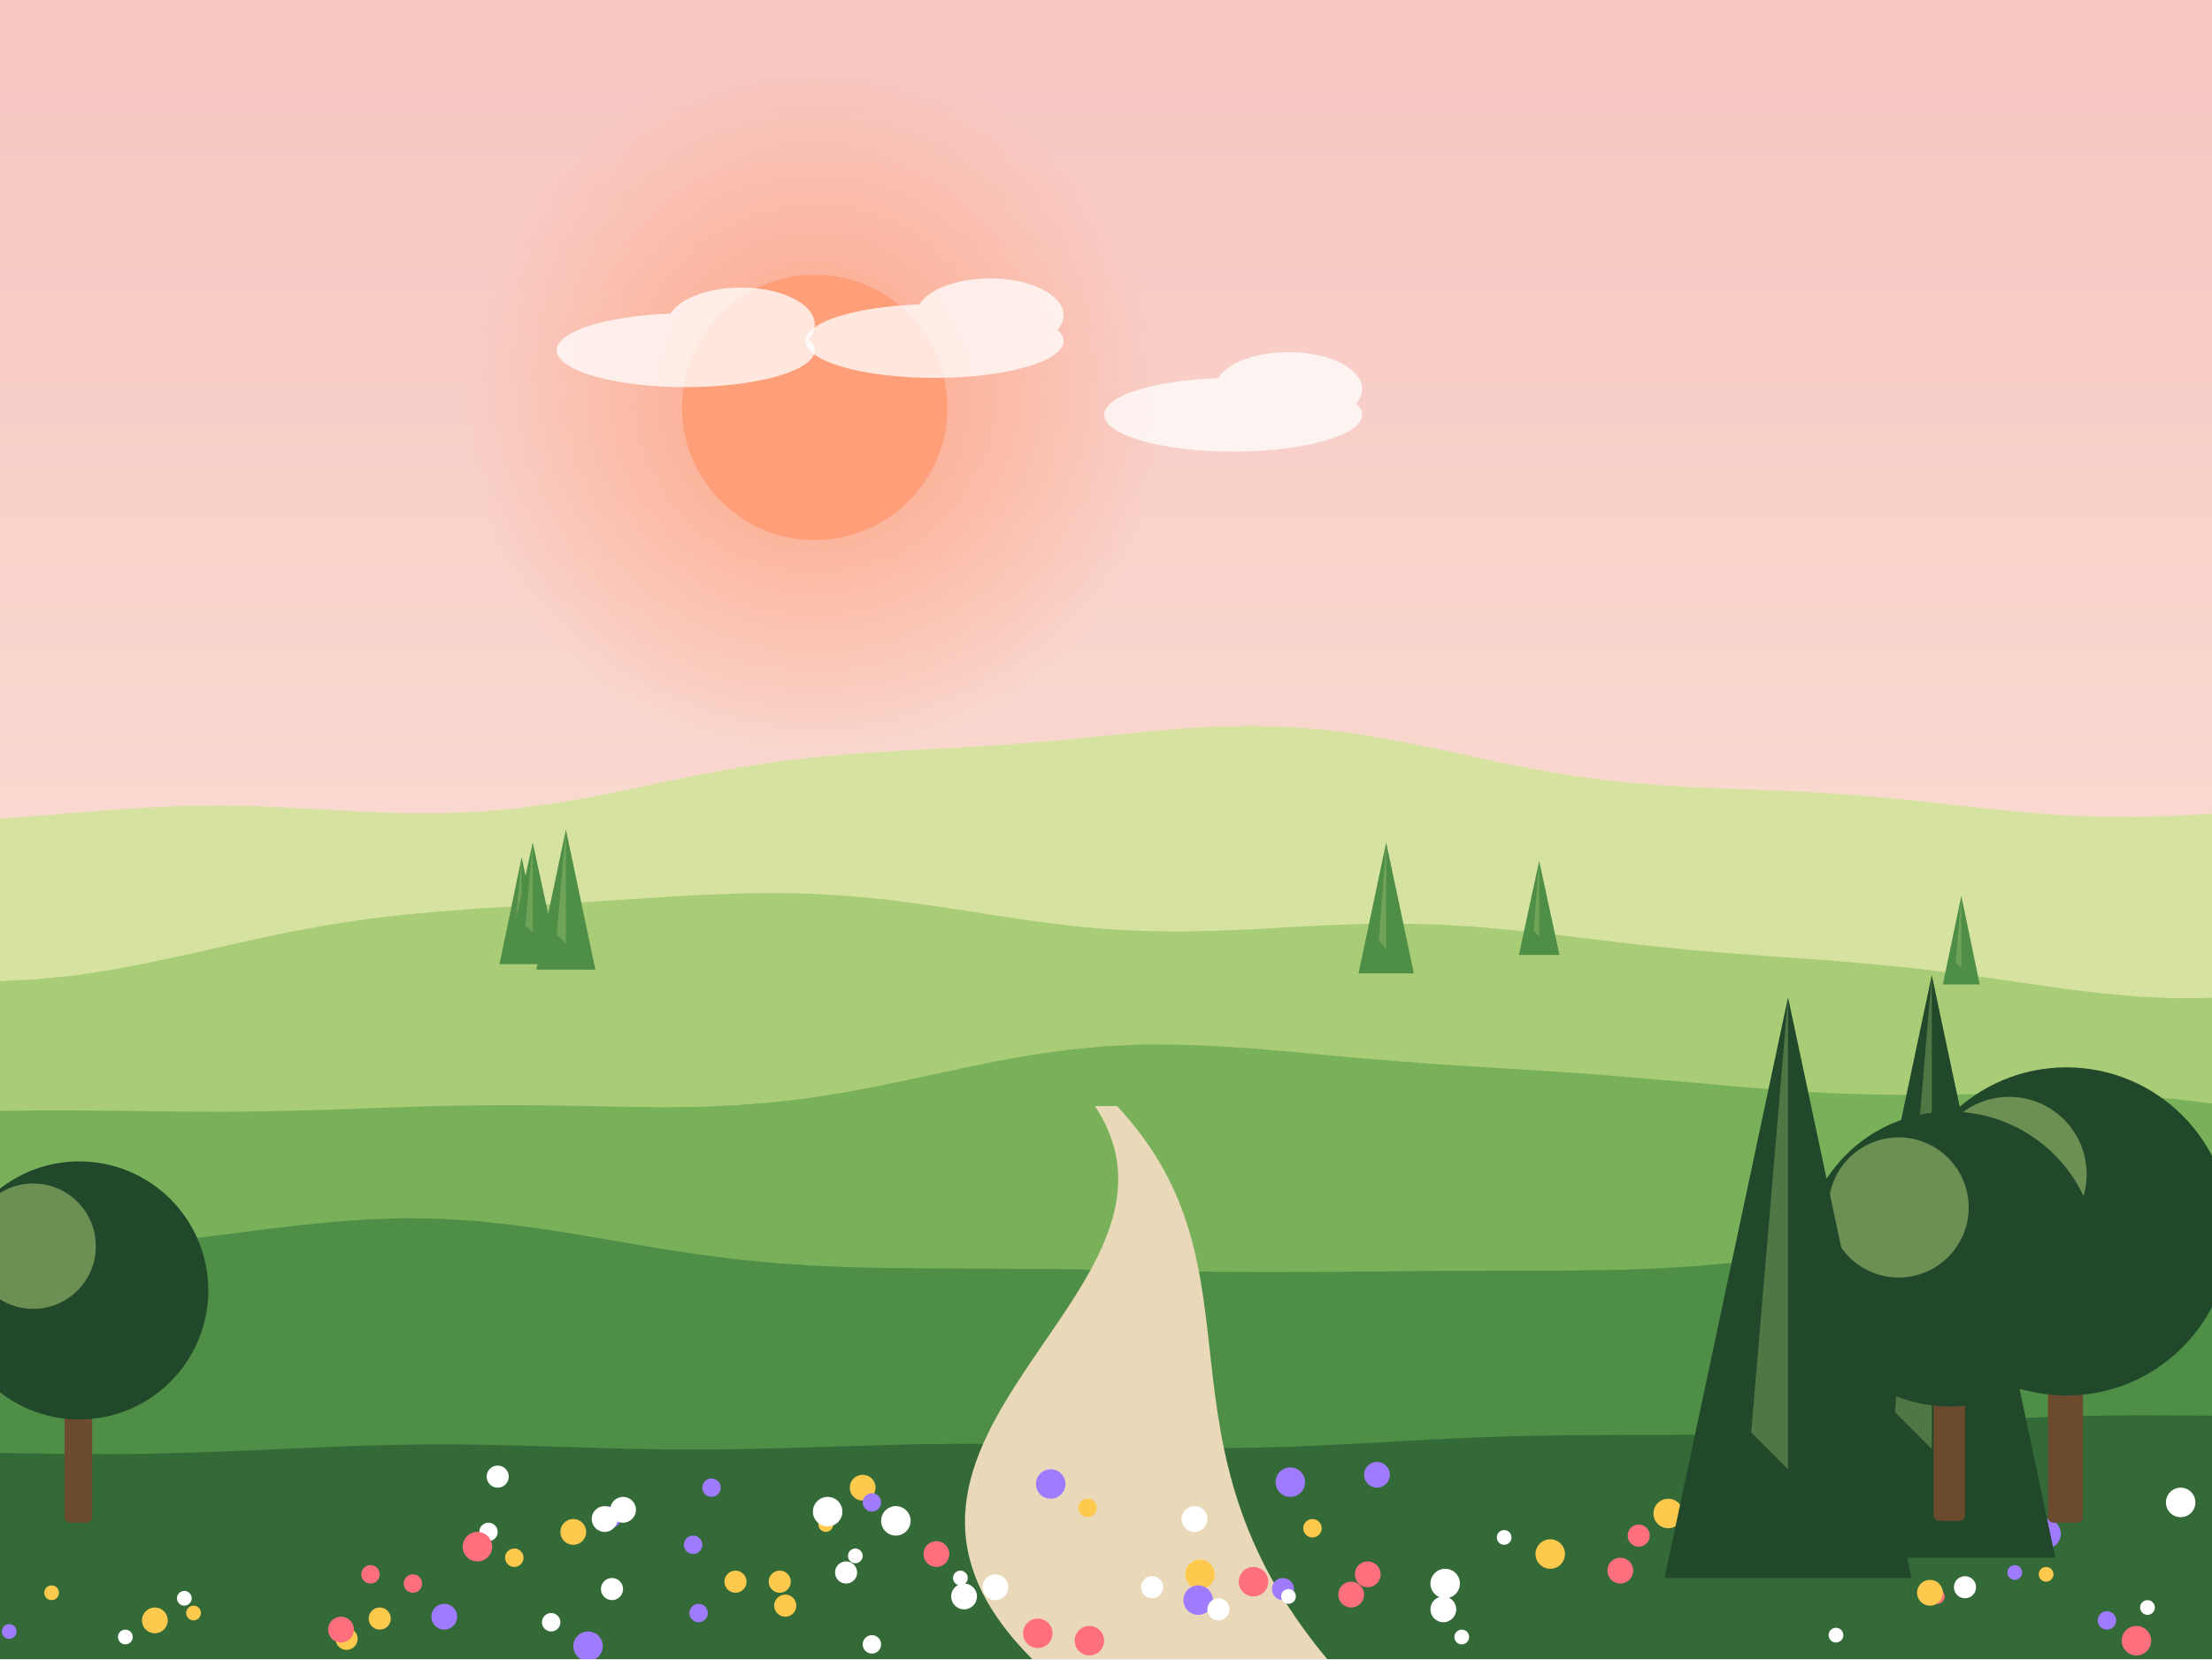
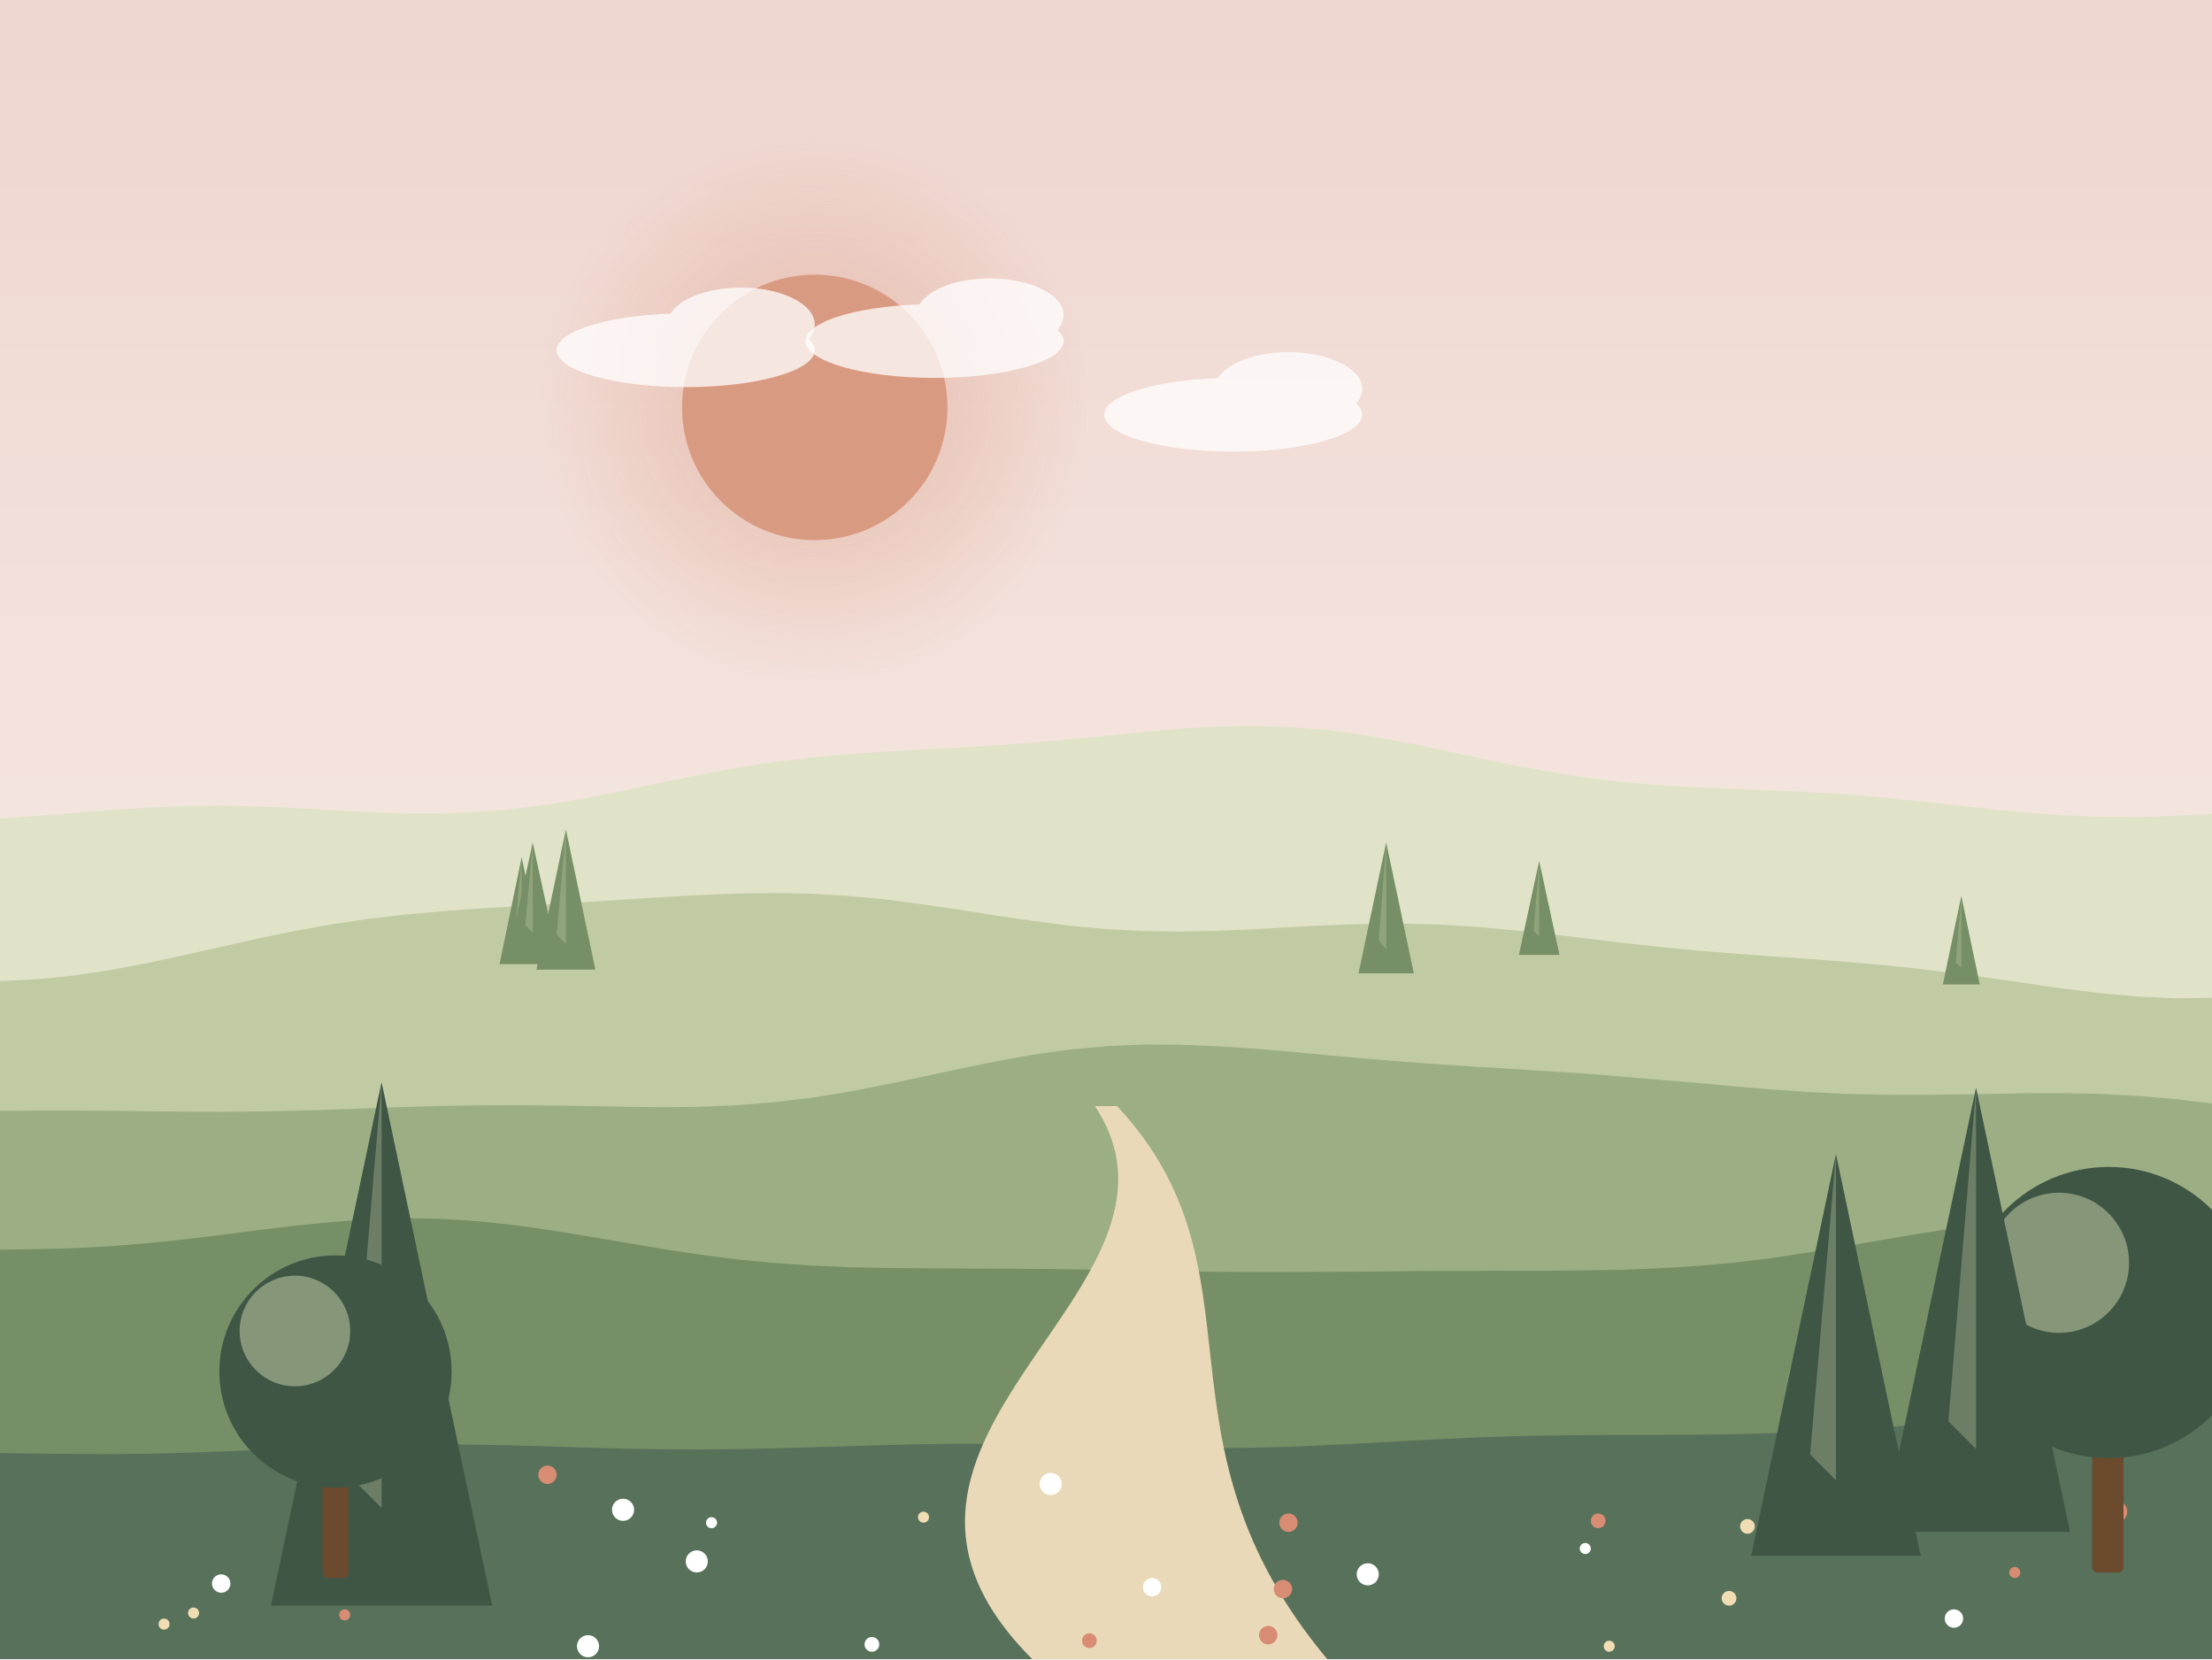
<svg xmlns="http://www.w3.org/2000/svg" viewBox="0 0 1200 900" preserveAspectRatio="xMidYMid slice">
  <defs>
    <linearGradient id="s" x1="0" y1="0" x2="0" y2="1">
-       <stop offset="0" stop-color="#F7C6C1" />
-       <stop offset="1" stop-color="#FCEBDD" />
+       <stop offset="0" stop-color="#EFD5CF" />
+       <stop offset="1" stop-color="#FAF4EE" />
    </linearGradient>
    <radialGradient id="g">
-       <stop offset="0" stop-color="#FF9F7A" stop-opacity=".9" />
-       <stop offset="1" stop-color="#FF9F7A" stop-opacity="0" />
+       <stop offset="0" stop-color="#D99A82" stop-opacity=".9" />
+       <stop offset="1" stop-color="#D99A82" stop-opacity="0" />
    </radialGradient>
  </defs>
  <rect width="1200" height="900" fill="url(#s)" />
-   <circle cx="442" cy="221" r="190" fill="url(#g)" />
-   <circle cx="442" cy="221" r="72" fill="#FF9F7A" />
+   <circle cx="442" cy="221" r="150" fill="url(#g)" opacity=".6" />
+   <circle cx="442" cy="221" r="72" fill="#D99A82" />
  <g fill="#FFFFFF" opacity=".75">
    <ellipse cx="372" cy="190" rx="70" ry="20" />
    <ellipse cx="402" cy="176" rx="40" ry="20" />
  </g>
  <g fill="#FFFFFF" opacity=".75">
    <ellipse cx="507" cy="185" rx="70" ry="20" />
    <ellipse cx="537" cy="171" rx="40" ry="20" />
  </g>
  <g fill="#FFFFFF" opacity=".75">
    <ellipse cx="669" cy="225" rx="70" ry="20" />
    <ellipse cx="699" cy="211" rx="40" ry="20" />
  </g>
-   <polygon fill="#D6E3A0" points="0,900 0,444.1 20,442.6 40,441.0 60,439.4 80,438.1 100,437.2 120,437.0 140,437.4 160,438.3 180,439.4 200,440.5 220,441.2 240,441.2 260,440.4 280,438.6 300,435.9 320,432.5 340,428.5 360,424.3 380,420.2 400,416.5 420,413.4 440,411.0 460,409.1 480,407.7 500,406.6 520,405.6 540,404.3 560,402.8 580,401.1 600,399.1 620,397.1 640,395.3 660,394.1 680,393.8 700,394.4 720,396.0 740,398.7 760,402.3 780,406.3 800,410.7 820,414.9 840,418.6 860,421.8 880,424.2 900,425.9 920,427.1 940,427.9 960,428.7 980,429.6 1000,430.8 1020,432.5 1040,434.5 1060,436.7 1080,438.9 1100,440.8 1120,442.3 1140,443.1 1160,443.2 1180,442.5 1200,441.4 1200,900" />
-   <polygon fill="#A9CC77" points="0,900 0,532.2 20,531.2 40,529.2 60,526.2 80,522.4 100,518.1 120,513.6 140,509.1 160,505.0 180,501.4 200,498.4 220,496.1 240,494.3 260,492.8 280,491.6 300,490.4 320,489.2 340,487.9 360,486.6 380,485.5 400,484.7 420,484.4 440,484.8 460,486.0 480,487.9 500,490.5 520,493.4 540,496.6 560,499.5 580,502.1 600,504.0 620,505.0 640,505.3 660,504.9 680,504.1 700,502.9 720,501.9 740,501.2 760,501.0 780,501.5 800,502.7 820,504.5 840,506.6 860,509.0 880,511.4 900,513.6 920,515.6 940,517.2 960,518.7 980,520.1 1000,521.6 1020,523.4 1040,525.4 1060,527.9 1080,530.6 1100,533.5 1120,536.4 1140,538.8 1160,540.6 1180,541.5 1200,541.3 1200,900" />
-   <polygon fill="#4F8E47" points="835,467 824,518 846,518" />
-   <polygon fill="#A9CC77" opacity=".35" points="835,467 832,505 835,508" />
-   <polygon fill="#4F8E47" points="752,457 737,528 767,528" />
-   <polygon fill="#A9CC77" opacity=".35" points="752,457 748,510 752,515" />
-   <polygon fill="#4F8E47" points="283,465 271,523 295,523" />
-   <polygon fill="#A9CC77" opacity=".35" points="283,465 279,509 283,512" />
-   <polygon fill="#4F8E47" points="289,457 276,517 302,517" />
-   <polygon fill="#A9CC77" opacity=".35" points="289,457 285,502 289,506" />
-   <polygon fill="#4F8E47" points="1064,486 1054,534 1074,534" />
-   <polygon fill="#A9CC77" opacity=".35" points="1064,486 1061,522 1064,525" />
-   <polygon fill="#4F8E47" points="307,450 291,526 323,526" />
-   <polygon fill="#A9CC77" opacity=".35" points="307,450 302,507 307,512" />
-   <polygon fill="#79B05A" points="0,900 0,602.6 20,602.4 40,602.4 60,602.5 80,602.8 100,603.0 120,603.1 140,602.9 160,602.5 180,601.9 200,601.2 220,600.5 240,599.9 260,599.6 280,599.5 300,599.7 320,600.0 340,600.4 360,600.6 380,600.4 400,599.5 420,597.9 440,595.5 460,592.3 480,588.4 500,584.2 520,579.9 540,575.8 560,572.2 580,569.4 600,567.5 620,566.6 640,566.7 660,567.5 680,568.8 700,570.5 720,572.4 740,574.2 760,575.8 780,577.3 800,578.6 820,579.8 840,581.1 860,582.4 880,584.0 900,585.7 920,587.4 940,589.2 960,590.9 980,592.3 1000,593.3 1020,593.8 1040,593.9 1060,593.7 1080,593.4 1100,593.0 1120,593.0 1140,593.4 1160,594.5 1180,596.2 1200,598.6 1200,900" />
-   <polygon fill="#4F8E47" points="0,900 0,677.9 20,677.6 40,677.1 60,676.0 80,674.4 100,672.3 120,669.9 140,667.3 160,664.9 180,662.9 200,661.4 220,660.8 240,661.2 260,662.5 280,664.7 300,667.5 320,670.8 340,674.2 360,677.6 380,680.6 400,683.2 420,685.1 440,686.5 460,687.4 480,687.8 500,688.0 520,688.1 540,688.2 560,688.3 580,688.5 600,688.9 620,689.2 640,689.6 660,689.9 680,690.0 700,690.0 720,689.9 740,689.8 760,689.6 780,689.4 800,689.4 820,689.3 840,689.3 860,689.1 880,688.8 900,688.0 920,686.8 940,685.0 960,682.6 980,679.6 1000,676.3 1020,672.8 1040,669.4 1060,666.3 1080,663.8 1100,662.2 1120,661.4 1140,661.6 1160,662.6 1180,664.4 1200,666.6 1200,900" />
-   <polygon fill="#336A37" points="0,900 0,788.2 20,788.5 40,788.7 60,788.8 80,788.6 100,788.1 120,787.4 140,786.6 160,785.7 180,784.8 200,784.1 220,783.7 240,783.5 260,783.7 280,784.1 300,784.7 320,785.3 340,785.9 360,786.2 380,786.3 400,786.1 420,785.7 440,785.1 460,784.5 480,783.9 500,783.4 520,783.2 540,783.3 560,783.6 580,784.0 600,784.6 620,785.1 640,785.5 660,785.6 680,785.3 700,784.8 720,783.9 740,782.9 760,781.8 780,780.7 800,779.8 820,779.1 840,778.7 860,778.5 880,778.4 900,778.4 920,778.3 940,778.0 960,777.5 980,776.7 1000,775.6 1020,774.3 1040,772.9 1060,771.4 1080,770.1 1100,769.1 1120,768.3 1140,767.9 1160,767.7 1180,767.8 1200,767.9 1200,900" />
+   <polygon fill="#E0E3C8" points="0,900 0,444.1 20,442.6 40,441.0 60,439.4 80,438.1 100,437.2 120,437.0 140,437.4 160,438.3 180,439.4 200,440.5 220,441.2 240,441.2 260,440.4 280,438.6 300,435.9 320,432.5 340,428.5 360,424.3 380,420.2 400,416.5 420,413.4 440,411.0 460,409.1 480,407.7 500,406.6 520,405.6 540,404.3 560,402.8 580,401.1 600,399.1 620,397.1 640,395.3 660,394.1 680,393.8 700,394.4 720,396.0 740,398.7 760,402.3 780,406.3 800,410.7 820,414.9 840,418.6 860,421.8 880,424.2 900,425.9 920,427.1 940,427.9 960,428.7 980,429.6 1000,430.8 1020,432.5 1040,434.5 1060,436.7 1080,438.9 1100,440.8 1120,442.3 1140,443.1 1160,443.2 1180,442.5 1200,441.4 1200,900" />
+   <polygon fill="#C1CBA3" points="0,900 0,532.2 20,531.2 40,529.2 60,526.2 80,522.4 100,518.1 120,513.6 140,509.1 160,505.0 180,501.4 200,498.4 220,496.1 240,494.3 260,492.8 280,491.6 300,490.4 320,489.2 340,487.9 360,486.6 380,485.5 400,484.7 420,484.4 440,484.8 460,486.0 480,487.9 500,490.5 520,493.4 540,496.6 560,499.5 580,502.1 600,504.0 620,505.0 640,505.3 660,504.9 680,504.1 700,502.9 720,501.9 740,501.2 760,501.0 780,501.5 800,502.7 820,504.5 840,506.6 860,509.0 880,511.4 900,513.6 920,515.6 940,517.2 960,518.7 980,520.1 1000,521.6 1020,523.4 1040,525.4 1060,527.9 1080,530.6 1100,533.5 1120,536.4 1140,538.8 1160,540.6 1180,541.5 1200,541.3 1200,900" />
+   <polygon fill="#768F66" points="835,467 824,518 846,518" />
+   <polygon fill="#C1CBA3" opacity=".35" points="835,467 832,505 835,508" />
+   <polygon fill="#768F66" points="752,457 737,528 767,528" />
+   <polygon fill="#C1CBA3" opacity=".35" points="752,457 748,510 752,515" />
+   <polygon fill="#768F66" points="283,465 271,523 295,523" />
+   <polygon fill="#C1CBA3" opacity=".35" points="283,465 279,509 283,512" />
+   <polygon fill="#768F66" points="289,457 276,517 302,517" />
+   <polygon fill="#C1CBA3" opacity=".35" points="289,457 285,502 289,506" />
+   <polygon fill="#768F66" points="1064,486 1054,534 1074,534" />
+   <polygon fill="#C1CBA3" opacity=".35" points="1064,486 1061,522 1064,525" />
+   <polygon fill="#768F66" points="307,450 291,526 323,526" />
+   <polygon fill="#C1CBA3" opacity=".35" points="307,450 302,507 307,512" />
+   <polygon fill="#9CAF84" points="0,900 0,602.6 20,602.4 40,602.4 60,602.5 80,602.8 100,603.0 120,603.1 140,602.9 160,602.5 180,601.9 200,601.2 220,600.5 240,599.9 260,599.6 280,599.5 300,599.7 320,600.0 340,600.4 360,600.6 380,600.4 400,599.5 420,597.9 440,595.5 460,592.3 480,588.4 500,584.2 520,579.9 540,575.8 560,572.2 580,569.4 600,567.5 620,566.6 640,566.7 660,567.5 680,568.8 700,570.5 720,572.4 740,574.2 760,575.8 780,577.3 800,578.6 820,579.8 840,581.1 860,582.4 880,584.0 900,585.7 920,587.4 940,589.2 960,590.9 980,592.3 1000,593.3 1020,593.8 1040,593.9 1060,593.7 1080,593.4 1100,593.0 1120,593.0 1140,593.4 1160,594.5 1180,596.2 1200,598.6 1200,900" />
+   <polygon fill="#768F66" points="0,900 0,677.9 20,677.6 40,677.1 60,676.0 80,674.4 100,672.3 120,669.9 140,667.3 160,664.9 180,662.9 200,661.4 220,660.8 240,661.2 260,662.5 280,664.7 300,667.5 320,670.8 340,674.2 360,677.6 380,680.6 400,683.2 420,685.1 440,686.5 460,687.4 480,687.8 500,688.0 520,688.1 540,688.2 560,688.3 580,688.5 600,688.9 620,689.2 640,689.6 660,689.9 680,690.0 700,690.0 720,689.9 740,689.8 760,689.6 780,689.4 800,689.4 820,689.3 840,689.3 860,689.1 880,688.8 900,688.0 920,686.8 940,685.0 960,682.6 980,679.6 1000,676.3 1020,672.8 1040,669.4 1060,666.3 1080,663.8 1100,662.2 1120,661.4 1140,661.6 1160,662.6 1180,664.4 1200,666.6 1200,900" />
+   <polygon fill="#58715A" points="0,900 0,788.2 20,788.5 40,788.7 60,788.8 80,788.6 100,788.1 120,787.4 140,786.6 160,785.7 180,784.8 200,784.1 220,783.7 240,783.5 260,783.7 280,784.1 300,784.7 320,785.3 340,785.9 360,786.2 380,786.3 400,786.1 420,785.7 440,785.1 460,784.5 480,783.9 500,783.4 520,783.2 540,783.3 560,783.6 580,784.0 600,784.6 620,785.1 640,785.5 660,785.6 680,785.3 700,784.8 720,783.9 740,782.9 760,781.8 780,780.7 800,779.8 820,779.1 840,778.7 860,778.5 880,778.4 900,778.4 920,778.3 940,778.0 960,777.5 980,776.7 1000,775.6 1020,774.3 1040,772.9 1060,771.4 1080,770.1 1100,769.1 1120,768.3 1140,767.9 1160,767.7 1180,767.8 1200,767.9 1200,900" />
  <path fill="#EAD9B8" d="M594,600 C660,700 440,780 560,900 L720,900 C620,780 690,690 606,600 Z" />
-   <circle cx="570" cy="805" r="8" fill="#9E7BFF" />
-   <circle cx="265" cy="831" r="5" fill="#FFFFFF" />
-   <circle cx="1183" cy="815" r="8" fill="#FFFFFF" />
-   <circle cx="1110" cy="854" r="4" fill="#FFC94D" />
-   <circle cx="540" cy="861" r="7" fill="#FFFFFF" />
-   <circle cx="841" cy="843" r="8" fill="#FFC94D" />
-   <circle cx="331" cy="823" r="6" fill="#9E7BFF" />
-   <circle cx="224" cy="859" r="5" fill="#FF6F7D" />
-   <circle cx="105" cy="875" r="4" fill="#FFC94D" />
-   <circle cx="426" cy="871" r="6" fill="#FFC94D" />
-   <circle cx="742" cy="854" r="7" fill="#FF6F7D" />
-   <circle cx="696" cy="862" r="6" fill="#9E7BFF" />
-   <circle cx="591" cy="890" r="8" fill="#FF6F7D" />
-   <circle cx="680" cy="858" r="8" fill="#FF6F7D" />
-   <circle cx="338" cy="819" r="7" fill="#FFFFFF" />
-   <circle cx="625" cy="861" r="6" fill="#FFFFFF" />
-   <circle cx="473" cy="892" r="5" fill="#FFFFFF" />
-   <circle cx="1093" cy="853" r="4" fill="#9E7BFF" />
-   <circle cx="319" cy="893" r="8" fill="#9E7BFF" />
-   <circle cx="332" cy="862" r="6" fill="#FFFFFF" />
-   <circle cx="468" cy="807" r="7" fill="#FFC94D" />
-   <circle cx="201" cy="854" r="5" fill="#FF6F7D" />
-   <circle cx="563" cy="886" r="8" fill="#FF6F7D" />
-   <circle cx="816" cy="834" r="4" fill="#FFFFFF" />
-   <circle cx="981" cy="824" r="5" fill="#FFFFFF" />
-   <circle cx="459" cy="853" r="6" fill="#FFFFFF" />
-   <circle cx="299" cy="880" r="5" fill="#FFFFFF" />
-   <circle cx="521" cy="856" r="4" fill="#FFFFFF" />
-   <circle cx="241" cy="877" r="7" fill="#9E7BFF" />
-   <circle cx="784" cy="859" r="8" fill="#FFFFFF" />
-   <circle cx="1075" cy="824" r="7" fill="#9E7BFF" />
-   <circle cx="188" cy="889" r="6" fill="#FFC94D" />
-   <circle cx="28" cy="864" r="4" fill="#FFC94D" />
-   <circle cx="1159" cy="890" r="8" fill="#FF6F7D" />
-   <circle cx="1165" cy="872" r="4" fill="#FFFFFF" />
-   <circle cx="699" cy="866" r="4" fill="#FFFFFF" />
-   <circle cx="508" cy="843" r="7" fill="#FF6F7D" />
-   <circle cx="376" cy="838" r="5" fill="#9E7BFF" />
-   <circle cx="523" cy="866" r="7" fill="#FFFFFF" />
-   <circle cx="651" cy="854" r="8" fill="#FFC94D" />
-   <circle cx="279" cy="845" r="5" fill="#FFC94D" />
-   <circle cx="1051" cy="866" r="4" fill="#FF6F7D" />
-   <circle cx="905" cy="821" r="8" fill="#FFC94D" />
-   <circle cx="270" cy="801" r="6" fill="#FFFFFF" />
-   <circle cx="206" cy="878" r="6" fill="#FFC94D" />
-   <circle cx="648" cy="824" r="7" fill="#FFFFFF" />
-   <circle cx="879" cy="852" r="7" fill="#FF6F7D" />
-   <circle cx="1143" cy="879" r="5" fill="#9E7BFF" />
-   <circle cx="590" cy="818" r="5" fill="#FFC94D" />
-   <circle cx="399" cy="858" r="6" fill="#FFC94D" />
-   <circle cx="311" cy="831" r="7" fill="#FFC94D" />
-   <circle cx="448" cy="827" r="4" fill="#FFC94D" />
-   <circle cx="328" cy="824" r="7" fill="#FFFFFF" />
-   <circle cx="259" cy="839" r="8" fill="#FF6F7D" />
-   <circle cx="1047" cy="864" r="7" fill="#FFC94D" />
-   <circle cx="185" cy="884" r="7" fill="#FF6F7D" />
-   <circle cx="486" cy="825" r="8" fill="#FFFFFF" />
-   <circle cx="712" cy="829" r="5" fill="#FFC94D" />
-   <circle cx="5" cy="885" r="4" fill="#9E7BFF" />
-   <circle cx="733" cy="865" r="7" fill="#FF6F7D" />
-   <circle cx="996" cy="887" r="4" fill="#FFFFFF" />
-   <circle cx="386" cy="807" r="5" fill="#9E7BFF" />
-   <circle cx="747" cy="800" r="7" fill="#9E7BFF" />
-   <circle cx="889" cy="833" r="6" fill="#FF6F7D" />
-   <circle cx="1073" cy="800" r="8" fill="#FFFFFF" />
-   <circle cx="379" cy="875" r="5" fill="#9E7BFF" />
-   <circle cx="84" cy="879" r="7" fill="#FFC94D" />
-   <circle cx="449" cy="820" r="8" fill="#FFFFFF" />
-   <circle cx="650" cy="868" r="8" fill="#9E7BFF" />
-   <circle cx="68" cy="888" r="4" fill="#FFFFFF" />
-   <circle cx="423" cy="858" r="6" fill="#FFC94D" />
-   <circle cx="473" cy="815" r="5" fill="#9E7BFF" />
-   <circle cx="949" cy="808" r="6" fill="#FFFFFF" />
-   <circle cx="1099" cy="809" r="6" fill="#9E7BFF" />
-   <circle cx="661" cy="873" r="6" fill="#FFFFFF" />
-   <circle cx="1066" cy="861" r="6" fill="#FFFFFF" />
-   <circle cx="980" cy="819" r="5" fill="#FF6F7D" />
-   <circle cx="700" cy="804" r="8" fill="#9E7BFF" />
-   <circle cx="1110" cy="832" r="8" fill="#9E7BFF" />
-   <circle cx="783" cy="873" r="7" fill="#FFFFFF" />
-   <circle cx="464" cy="844" r="4" fill="#FFFFFF" />
-   <circle cx="793" cy="888" r="4" fill="#FFFFFF" />
-   <circle cx="100" cy="867" r="4" fill="#FFFFFF" />
-   <polygon fill="#21482A" points="1048,529 981,845 1115,845" />
-   <polygon fill="#A9CC77" opacity=".35" points="1048,529 1028,766 1048,786" />
-   <rect x="1111" y="745" width="19" height="81" rx="3" fill="#6B4A2E" />
-   <circle cx="1121" cy="668" r="89" fill="#21482A" />
-   <circle cx="1090" cy="637" r="42" fill="#A9CC77" opacity=".55" />
-   <rect x="35" y="762" width="15" height="64" rx="3" fill="#6B4A2E" />
-   <circle cx="43" cy="700" r="70" fill="#21482A" />
-   <circle cx="18" cy="676" r="34" fill="#A9CC77" opacity=".55" />
-   <rect x="1049" y="752" width="17" height="73" rx="3" fill="#6B4A2E" />
-   <circle cx="1058" cy="683" r="80" fill="#21482A" />
-   <circle cx="1030" cy="655" r="38" fill="#A9CC77" opacity=".55" />
-   <polygon fill="#21482A" points="970,541 903,856 1037,856" />
-   <polygon fill="#A9CC77" opacity=".35" points="970,541 950,777 970,797" />
+   <circle cx="570" cy="805" r="6" fill="#FFFFFF" />
+   <circle cx="501" cy="823" r="3" fill="#F0DDB4" />
+   <circle cx="247" cy="867" r="3" fill="#F0DDB4" />
+   <circle cx="873" cy="893" r="3" fill="#F0DDB4" />
+   <circle cx="688" cy="887" r="5" fill="#D78C73" />
+   <circle cx="997" cy="805" r="6" fill="#D78C73" />
+   <circle cx="1060" cy="878" r="5" fill="#FFFFFF" />
+   <circle cx="378" cy="847" r="6" fill="#FFFFFF" />
+   <circle cx="948" cy="828" r="4" fill="#F0DDB4" />
+   <circle cx="105" cy="875" r="3" fill="#F0DDB4" />
+   <circle cx="699" cy="826" r="5" fill="#D78C73" />
+   <circle cx="742" cy="854" r="6" fill="#FFFFFF" />
+   <circle cx="696" cy="862" r="5" fill="#D78C73" />
+   <circle cx="591" cy="890" r="4" fill="#D78C73" />
+   <circle cx="938" cy="867" r="4" fill="#F0DDB4" />
+   <circle cx="338" cy="819" r="6" fill="#FFFFFF" />
+   <circle cx="625" cy="861" r="5" fill="#FFFFFF" />
+   <circle cx="473" cy="892" r="4" fill="#FFFFFF" />
+   <circle cx="1093" cy="853" r="3" fill="#D78C73" />
+   <circle cx="319" cy="893" r="6" fill="#FFFFFF" />
+   <circle cx="994" cy="837" r="3" fill="#FFFFFF" />
+   <circle cx="120" cy="859" r="5" fill="#FFFFFF" />
+   <circle cx="867" cy="825" r="4" fill="#D78C73" />
+   <circle cx="1148" cy="820" r="6" fill="#D78C73" />
+   <circle cx="187" cy="876" r="3" fill="#D78C73" />
+   <circle cx="386" cy="826" r="3" fill="#FFFFFF" />
+   <circle cx="860" cy="840" r="3" fill="#FFFFFF" />
+   <circle cx="297" cy="800" r="5" fill="#D78C73" />
+   <circle cx="89" cy="881" r="3" fill="#F0DDB4" />
+   <rect x="1135" y="781" width="17" height="72" rx="3" fill="#6B4A2E" />
+   <circle cx="1144" cy="712" r="79" fill="#3F5645" />
+   <circle cx="1117" cy="685" r="38" fill="#C1CBA3" opacity=".55" />
+   <polygon fill="#3F5645" points="996,626 950,844 1042,844" />
+   <polygon fill="#C1CBA3" opacity=".35" points="996,626 982,789 996,803" />
+   <polygon fill="#3F5645" points="207,587 147,871 267,871" />
+   <polygon fill="#C1CBA3" opacity=".35" points="207,587 189,800 207,818" />
+   <rect x="175" y="799" width="14" height="57" rx="3" fill="#6B4A2E" />
+   <circle cx="182" cy="744" r="63" fill="#3F5645" />
+   <circle cx="160" cy="722" r="30" fill="#C1CBA3" opacity=".55" />
+   <polygon fill="#3F5645" points="1072,590 1021,831 1123,831" />
+   <polygon fill="#C1CBA3" opacity=".35" points="1072,590 1057,771 1072,786" />
</svg>
